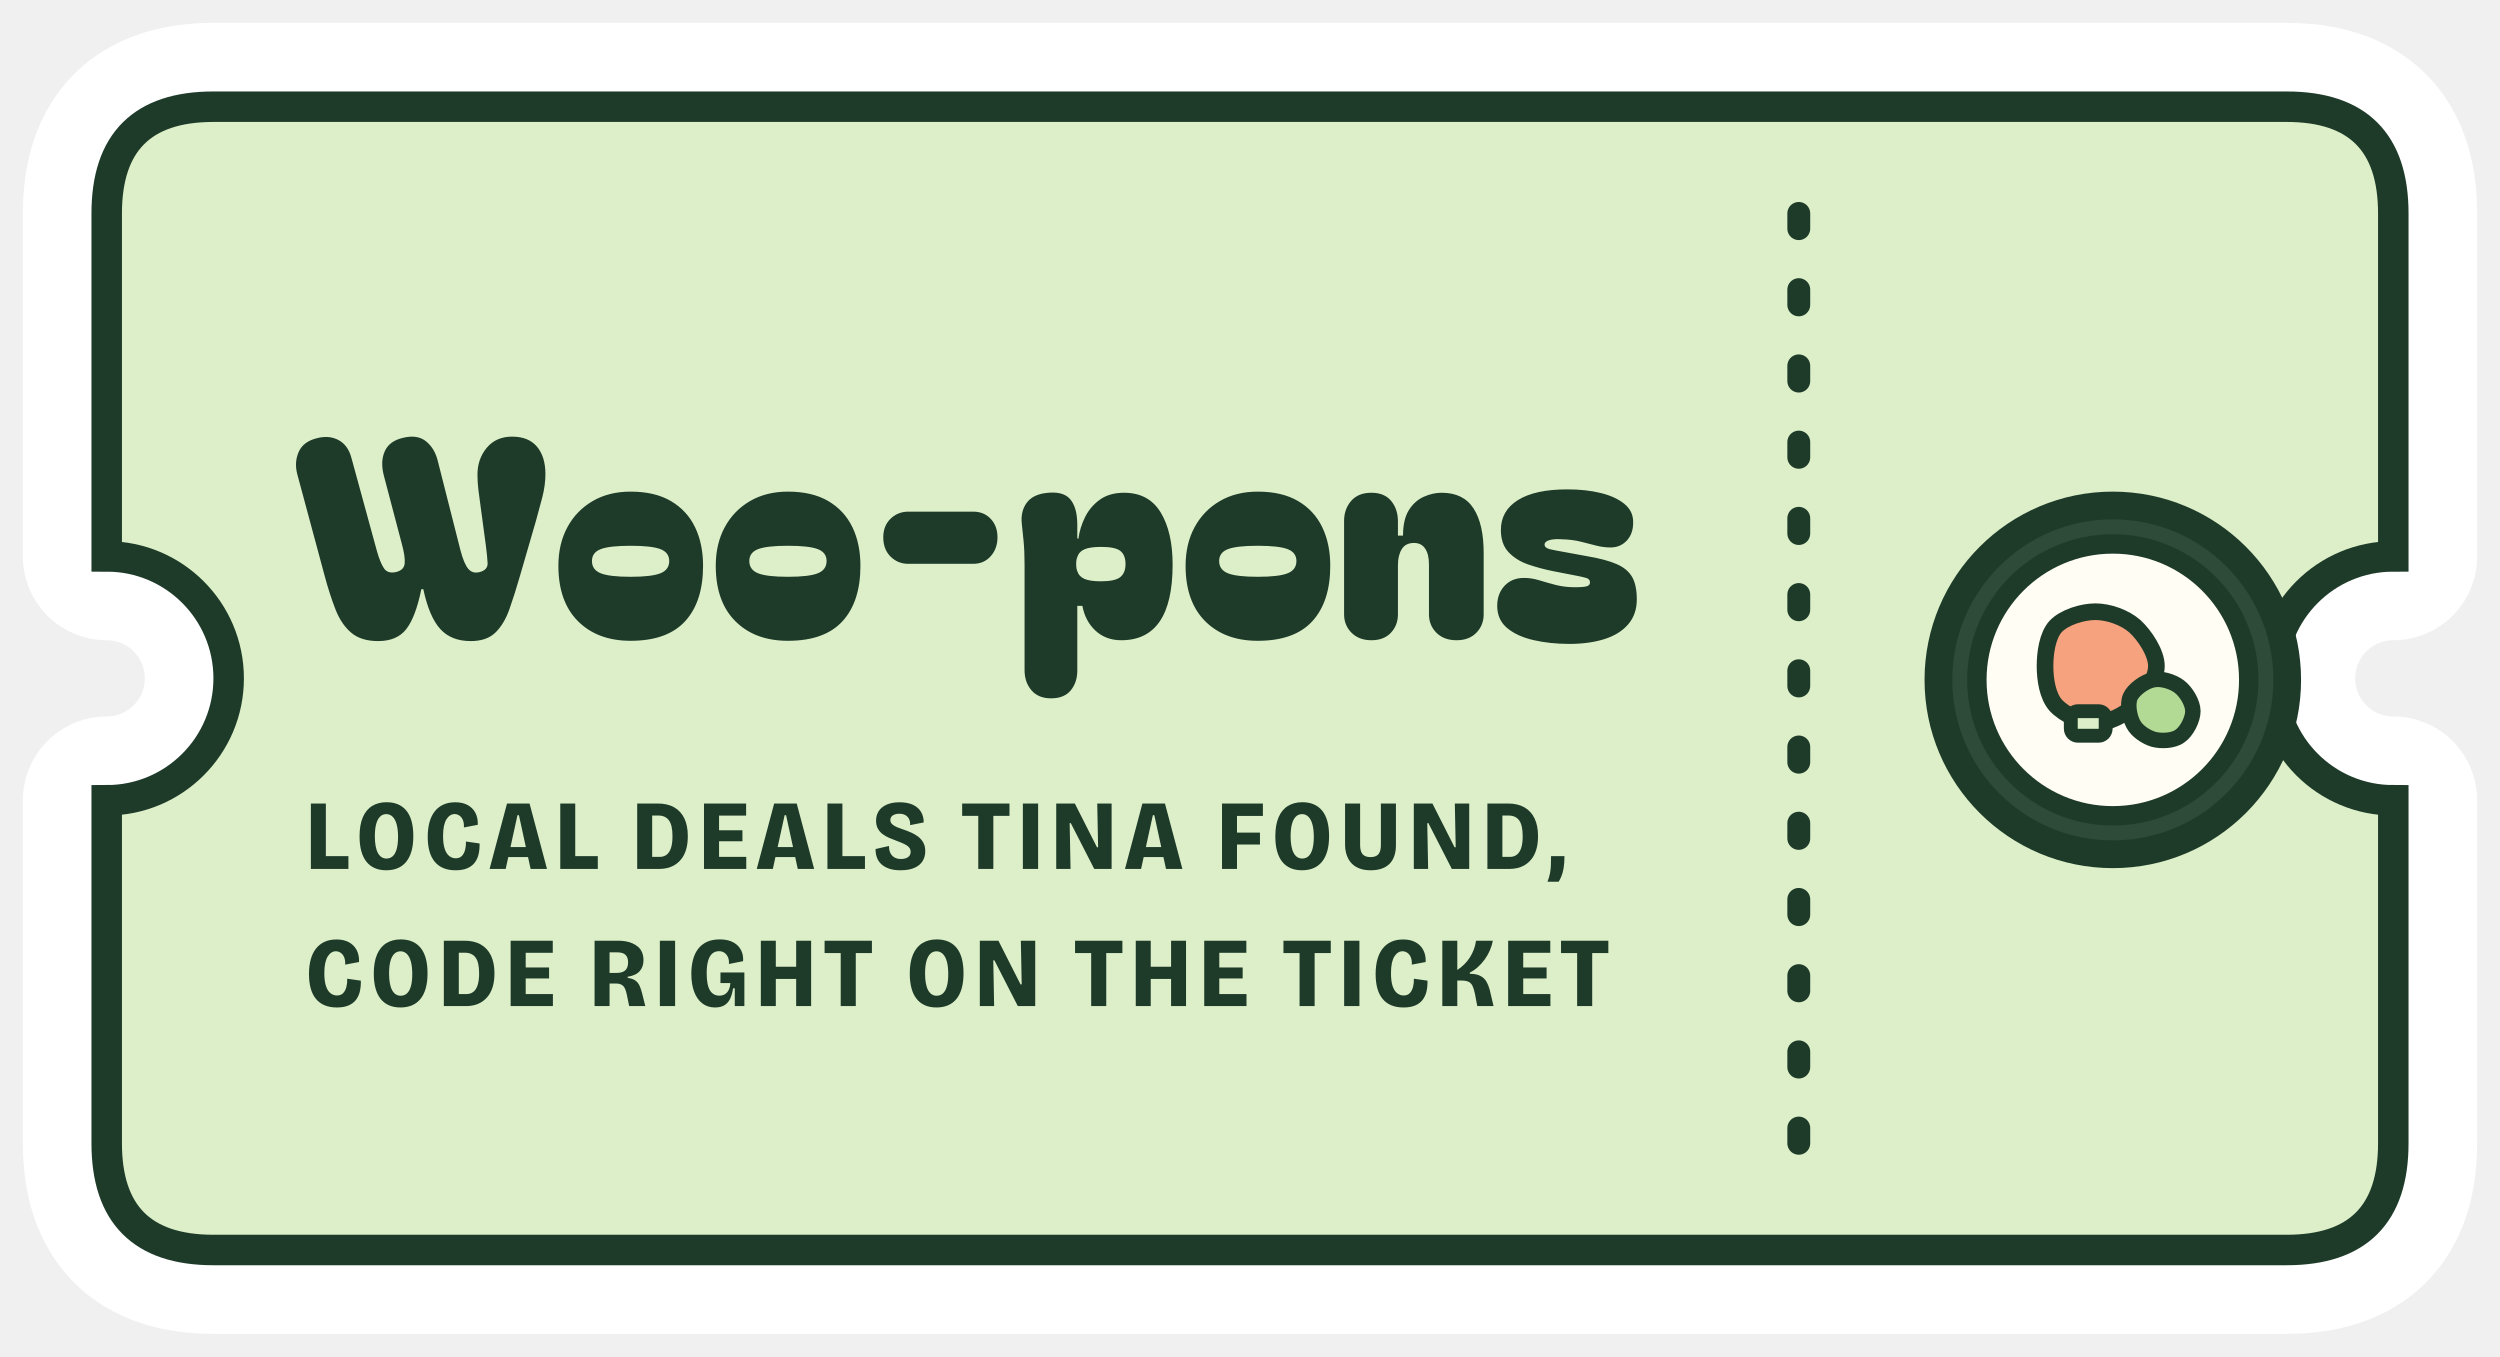
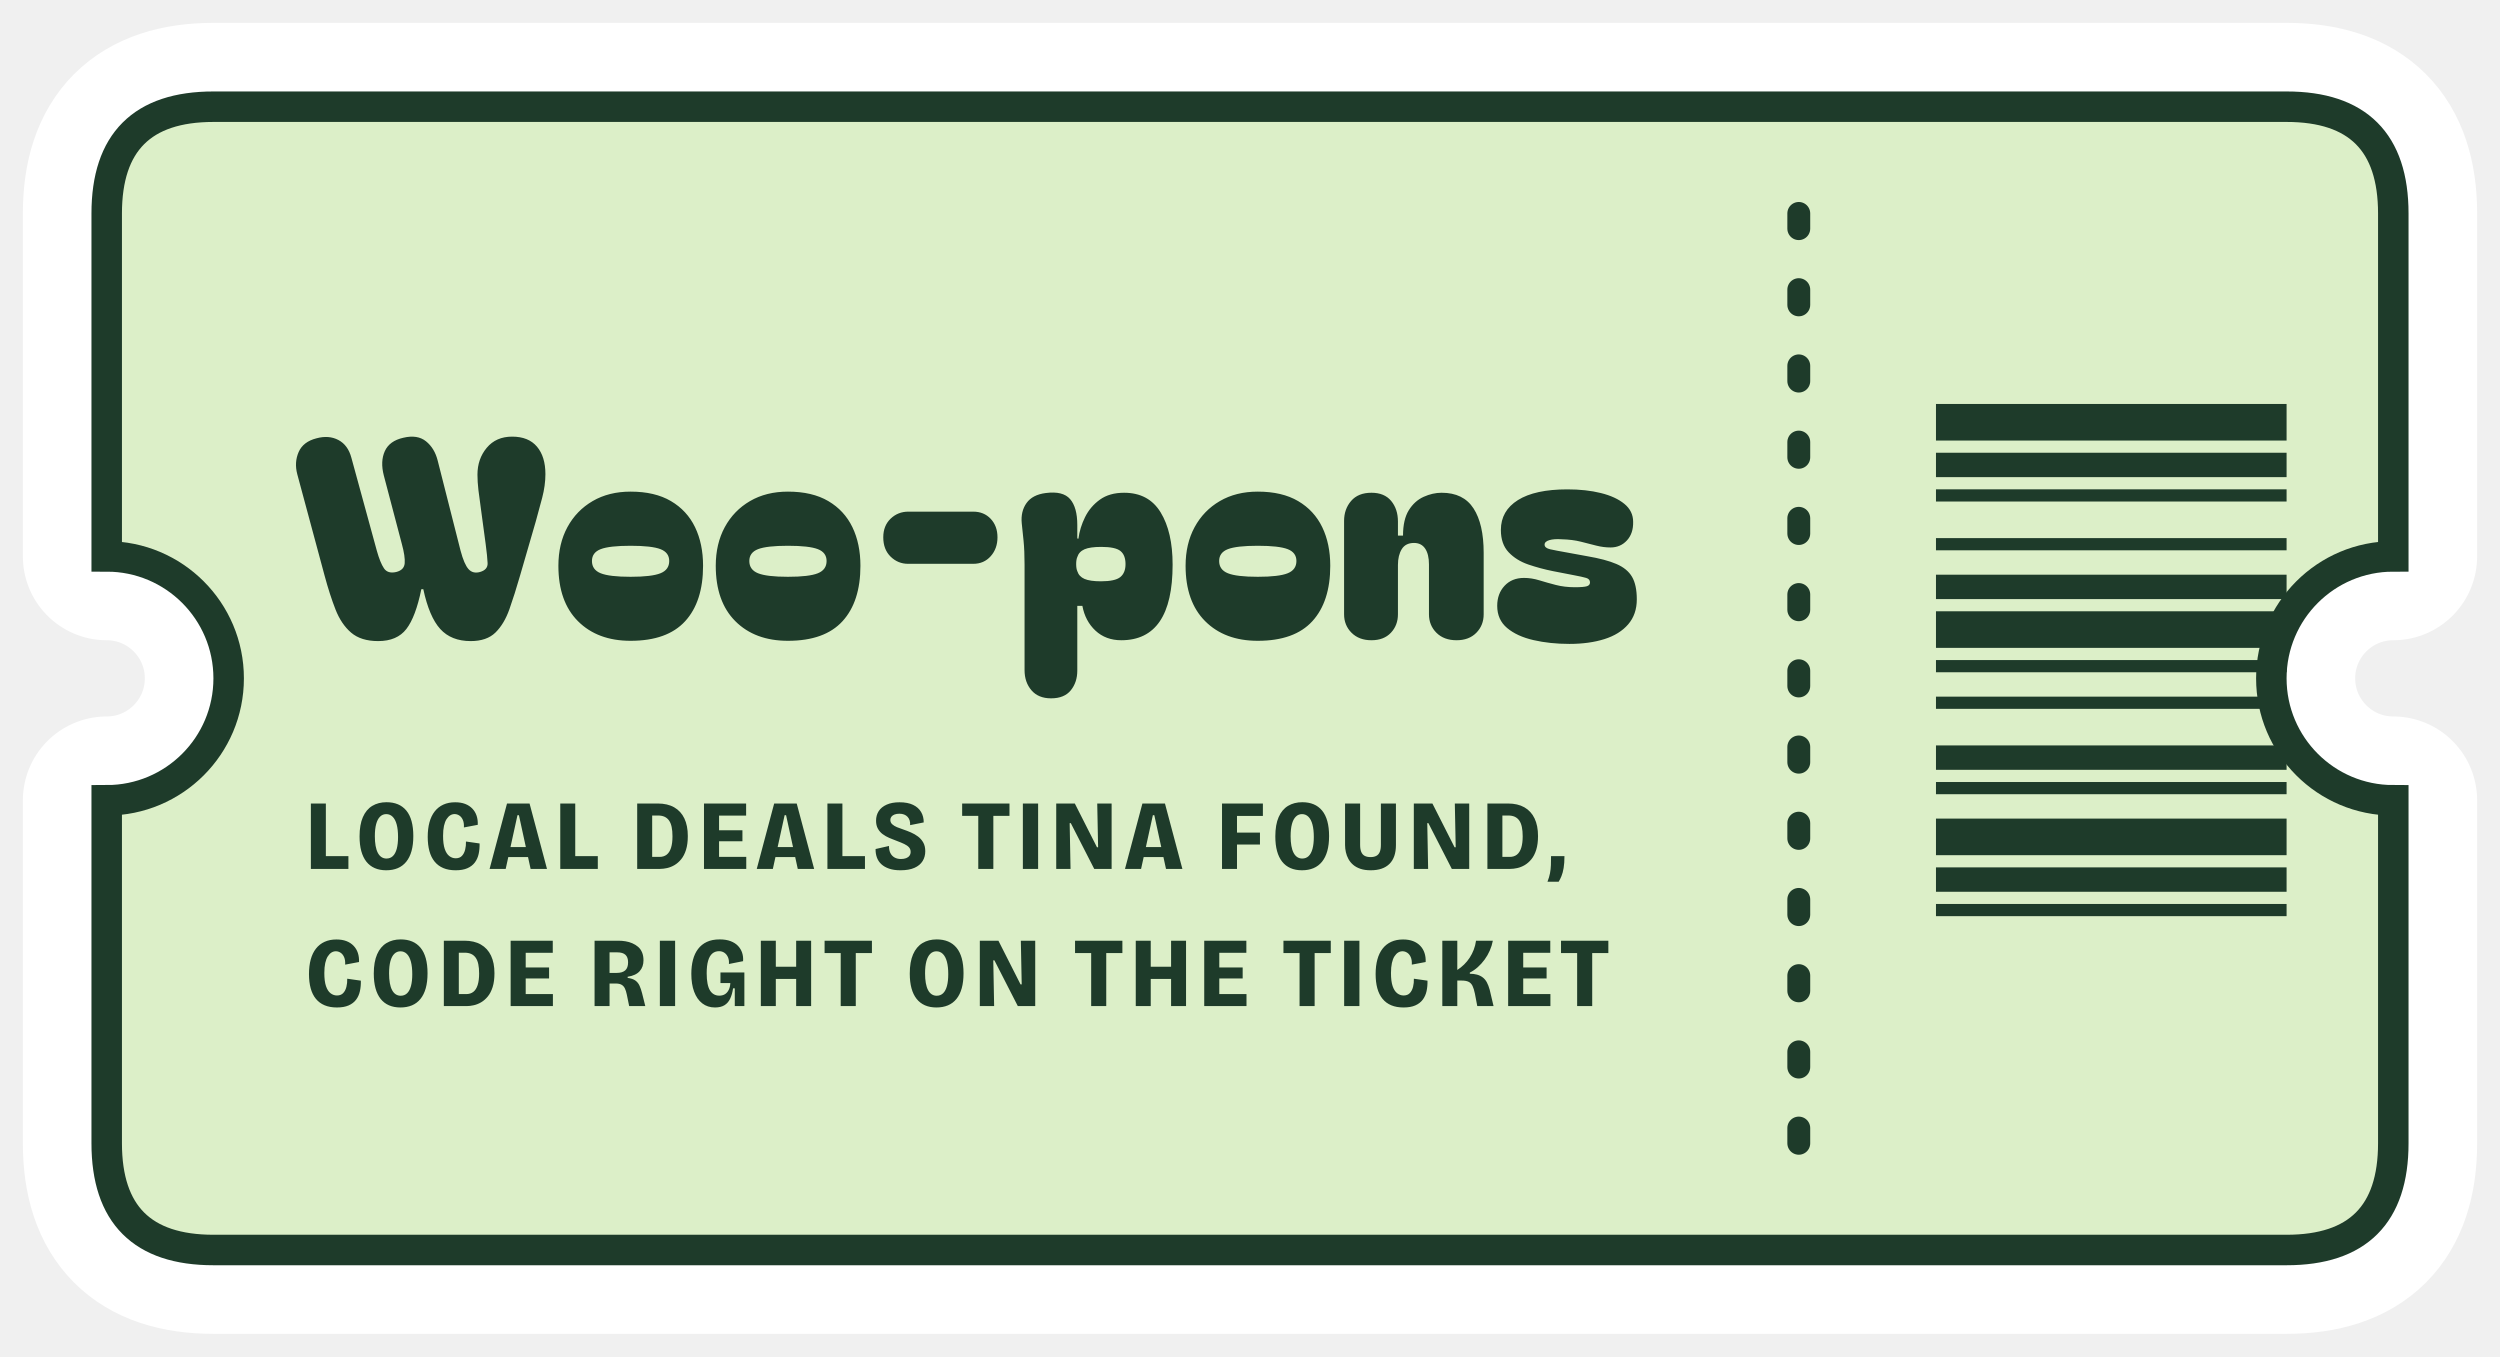
<svg xmlns="http://www.w3.org/2000/svg" viewBox="-14.0 -14.0 328.0 178.0" role="img" aria-label="Woo-pons: local deals Tina found, with the code on the ticket">
  <path d="M14 0 H286 Q300 0 300 14 V59.0 A16 16 0 0 0 300 91.0 V136 Q300 150 286 150 H14 Q0 150 0 136 V91.0 A16 16 0 0 0 0 59.0 V14 Q0 0 14 0Z" fill="#FFFFFF" stroke="#FFFFFF" stroke-width="22" stroke-linejoin="round" />
  <path d="M14 0 H286 Q300 0 300 14 V59.0 A16 16 0 0 0 300 91.0 V136 Q300 150 286 150 H14 Q0 150 0 136 V91.0 A16 16 0 0 0 0 59.0 V14 Q0 0 14 0Z" fill="#DCEFC8" stroke="#1E3B2A" stroke-width="4" />
  <path d="M222 14 V136" stroke="#1E3B2A" stroke-width="3" stroke-dasharray="2 8" stroke-linecap="round" />
  <path fill="#1E3B2A" d="M35.618 70.111Q33.361 70.111 32.066 69.001Q30.771 67.891 30.012 65.948Q29.254 64.006 28.588 61.527L24.999 48.207Q24.592 46.653 25.184 45.303Q25.776 43.952 27.515 43.508Q29.143 43.064 30.401 43.73Q31.659 44.396 32.103 46.061L35.433 58.234Q35.877 59.825 36.376 60.565Q36.876 61.305 37.986 61.046Q39.022 60.787 39.096 59.899Q39.17 59.011 38.726 57.383L36.358 48.392Q35.877 46.542 36.487 45.192Q37.098 43.841 38.911 43.434Q40.761 42.99 41.889 43.897Q43.018 44.803 43.425 46.431L46.422 58.234Q46.903 60.047 47.477 60.676Q48.05 61.305 48.975 61.046Q50.011 60.75 49.974 59.88Q49.937 59.011 49.715 57.346Q49.382 54.756 49.141 53.091Q48.901 51.426 48.771 50.316Q48.642 49.206 48.642 48.281Q48.642 46.209 49.863 44.748Q51.084 43.286 53.193 43.286Q55.339 43.286 56.449 44.599Q57.559 45.913 57.559 48.207Q57.559 49.687 57.133 51.315Q56.708 52.943 56.301 54.386L54.229 61.527Q53.526 63.969 52.841 65.912Q52.157 67.854 51.01 68.983Q49.863 70.111 47.754 70.111Q45.201 70.111 43.758 68.52Q42.315 66.929 41.538 63.303H41.279Q40.539 66.929 39.318 68.52Q38.097 70.111 35.618 70.111ZM68.733 70.074Q64.404 70.074 61.832 67.502Q59.261 64.931 59.261 60.232Q59.261 57.346 60.445 55.163Q61.629 52.98 63.757 51.741Q65.884 50.501 68.733 50.501Q71.915 50.501 74.024 51.741Q76.133 52.98 77.188 55.163Q78.242 57.346 78.242 60.232Q78.242 64.931 75.892 67.502Q73.543 70.074 68.733 70.074ZM63.664 59.603Q63.664 60.75 64.811 61.212Q65.958 61.675 68.733 61.675Q71.508 61.675 72.655 61.212Q73.802 60.75 73.802 59.603Q73.802 58.493 72.655 58.049Q71.508 57.605 68.733 57.605Q65.958 57.605 64.811 58.049Q63.664 58.493 63.664 59.603ZM89.379 70.074Q85.05 70.074 82.478 67.502Q79.907 64.931 79.907 60.232Q79.907 57.346 81.091 55.163Q82.275 52.98 84.403 51.741Q86.53 50.501 89.379 50.501Q92.561 50.501 94.67 51.741Q96.779 52.98 97.834 55.163Q98.888 57.346 98.888 60.232Q98.888 64.931 96.538 67.502Q94.189 70.074 89.379 70.074ZM84.31 59.603Q84.31 60.75 85.457 61.212Q86.604 61.675 89.379 61.675Q92.154 61.675 93.301 61.212Q94.448 60.75 94.448 59.603Q94.448 58.493 93.301 58.049Q92.154 57.605 89.379 57.605Q86.604 57.605 85.457 58.049Q84.31 58.493 84.31 59.603ZM105.141 59.973Q103.809 59.973 102.847 59.029Q101.885 58.086 101.885 56.495Q101.885 54.978 102.847 54.053Q103.809 53.128 105.178 53.128H113.688Q115.094 53.128 115.982 54.072Q116.87 55.015 116.87 56.495Q116.87 57.975 115.982 58.974Q115.094 59.973 113.688 59.973ZM133.113 70.0Q131.078 70.0 129.727 68.742Q128.377 67.484 128.007 65.486H127.341V73.996Q127.341 75.513 126.49 76.567Q125.639 77.622 123.9 77.622Q122.235 77.622 121.328 76.567Q120.422 75.513 120.422 73.922V60.084Q120.422 58.234 120.292 56.957Q120.163 55.681 120.052 54.645Q119.904 53.091 120.681 51.999Q121.458 50.908 123.197 50.686Q125.454 50.39 126.397 51.481Q127.341 52.573 127.341 54.867V56.643L127.489 56.68Q127.674 55.237 128.358 53.85Q129.043 52.462 130.301 51.556Q131.559 50.649 133.483 50.649Q136.702 50.649 138.274 53.221Q139.847 55.792 139.847 60.084Q139.847 70.0 133.113 70.0ZM127.193 60.01Q127.193 60.602 127.341 60.935Q127.563 61.638 128.284 61.953Q129.006 62.267 130.449 62.267Q132.299 62.267 132.983 61.712Q133.668 61.157 133.668 60.01Q133.668 58.826 133.002 58.29Q132.336 57.753 130.486 57.753Q129.006 57.753 128.284 58.068Q127.563 58.382 127.341 59.085Q127.193 59.418 127.193 60.01ZM151.021 70.074Q146.692 70.074 144.12 67.502Q141.549 64.931 141.549 60.232Q141.549 57.346 142.733 55.163Q143.917 52.98 146.044 51.741Q148.172 50.501 151.021 50.501Q154.203 50.501 156.312 51.741Q158.421 52.98 159.475 55.163Q160.53 57.346 160.53 60.232Q160.53 64.931 158.18 67.502Q155.831 70.074 151.021 70.074ZM145.952 59.603Q145.952 60.75 147.099 61.212Q148.246 61.675 151.021 61.675Q153.796 61.675 154.943 61.212Q156.09 60.75 156.09 59.603Q156.09 58.493 154.943 58.049Q153.796 57.605 151.021 57.605Q148.246 57.605 147.099 58.049Q145.952 58.493 145.952 59.603ZM165.932 70.0Q164.304 70.0 163.323 69.019Q162.343 68.039 162.343 66.596V54.349Q162.343 52.795 163.268 51.722Q164.193 50.649 165.932 50.649Q167.634 50.649 168.522 51.722Q169.41 52.795 169.41 54.423V56.273H170.076Q170.076 54.164 170.834 52.943Q171.593 51.722 172.777 51.186Q173.961 50.649 175.145 50.649Q177.994 50.649 179.326 52.703Q180.658 54.756 180.658 58.53V66.596Q180.658 68.039 179.696 69.019Q178.734 70.0 177.106 70.0Q175.441 70.0 174.46 69.019Q173.48 68.039 173.48 66.596V60.047Q173.48 58.715 172.98 57.975Q172.481 57.235 171.519 57.235Q170.409 57.235 169.909 58.049Q169.41 58.863 169.41 60.121V66.596Q169.41 68.039 168.485 69.019Q167.56 70.0 165.932 70.0ZM191.906 70.481Q189.353 70.481 187.188 69.981Q185.024 69.482 183.729 68.391Q182.434 67.299 182.434 65.486Q182.434 63.895 183.396 62.859Q184.358 61.823 185.949 61.823Q186.948 61.823 187.965 62.138Q188.983 62.452 190.13 62.748Q191.277 63.044 192.609 63.044Q193.793 63.044 194.2 62.914Q194.607 62.785 194.607 62.415Q194.607 61.971 194.107 61.823Q193.608 61.675 192.424 61.453L189.76 60.935Q188.095 60.602 186.522 60.066Q184.95 59.529 183.932 58.456Q182.915 57.383 182.915 55.533Q182.915 53.017 185.153 51.611Q187.392 50.205 191.647 50.205Q194.089 50.205 196.031 50.686Q197.974 51.167 199.121 52.111Q200.268 53.054 200.268 54.46Q200.305 55.977 199.454 56.902Q198.603 57.827 197.308 57.827Q196.383 57.827 195.439 57.587Q194.496 57.346 193.404 57.069Q192.313 56.791 190.907 56.754Q189.908 56.68 189.279 56.865Q188.65 57.05 188.65 57.457Q188.65 57.901 189.39 58.067Q190.13 58.234 191.61 58.493L194.237 58.974Q196.642 59.381 198.066 59.992Q199.491 60.602 200.12 61.675Q200.749 62.748 200.749 64.635Q200.749 66.596 199.62 67.91Q198.492 69.223 196.494 69.852Q194.496 70.481 191.906 70.481Z" />
  <path fill="#1E3B2A" d="M26.787 100.0V91.42H28.752V100.0ZM27.167 100.0V98.326H31.711V100.0ZM36.671 100.181Q35.821 100.181 35.166 99.896Q34.512 99.611 34.068 99.048Q33.625 98.486 33.399 97.657Q33.174 96.828 33.174 95.737Q33.174 94.201 33.61 93.207Q34.045 92.212 34.843 91.731Q35.641 91.25 36.714 91.25Q37.548 91.25 38.201 91.522Q38.853 91.795 39.31 92.347Q39.766 92.9 39.997 93.737Q40.227 94.575 40.227 95.692Q40.227 96.819 39.991 97.66Q39.754 98.501 39.297 99.063Q38.84 99.625 38.18 99.903Q37.52 100.181 36.671 100.181ZM36.701 98.641Q37.207 98.641 37.544 98.318Q37.881 97.996 38.053 97.363Q38.224 96.729 38.224 95.81Q38.224 94.844 38.047 94.18Q37.871 93.515 37.52 93.163Q37.169 92.811 36.674 92.811Q36.202 92.811 35.864 93.144Q35.526 93.476 35.353 94.117Q35.18 94.757 35.18 95.713Q35.18 96.42 35.278 96.973Q35.376 97.526 35.574 97.9Q35.773 98.273 36.06 98.457Q36.347 98.641 36.701 98.641ZM45.778 100.181Q44.859 100.181 44.169 99.894Q43.48 99.607 43.021 99.042Q42.561 98.478 42.339 97.661Q42.117 96.844 42.117 95.804Q42.117 94.722 42.347 93.882Q42.576 93.042 43.036 92.456Q43.496 91.87 44.168 91.565Q44.839 91.259 45.716 91.259Q46.471 91.259 47.029 91.474Q47.587 91.688 47.97 92.088Q48.353 92.488 48.532 93.03Q48.71 93.572 48.682 94.217L46.865 94.56Q46.897 93.96 46.724 93.571Q46.551 93.181 46.259 92.994Q45.967 92.806 45.643 92.806Q45.342 92.806 45.076 92.967Q44.811 93.128 44.591 93.467Q44.371 93.806 44.251 94.349Q44.131 94.892 44.131 95.661Q44.131 96.74 44.348 97.379Q44.566 98.019 44.946 98.313Q45.327 98.607 45.789 98.607Q46.311 98.607 46.606 98.292Q46.902 97.978 47.027 97.474Q47.153 96.971 47.135 96.408L48.922 96.662Q48.94 97.401 48.799 98.041Q48.658 98.681 48.297 99.161Q47.935 99.641 47.32 99.911Q46.705 100.181 45.778 100.181ZM50.235 100.0 52.52 91.42H55.478L57.764 100.0H55.615L54.083 92.956H53.891L52.347 100.0ZM51.823 98.448V97.139H56.37V98.448ZM59.507 100.0V91.42H61.472V100.0ZM59.887 100.0V98.326H64.432V100.0ZM70.555 100.0V98.425H72.529Q73.095 98.425 73.471 98.131Q73.847 97.836 74.039 97.234Q74.23 96.633 74.23 95.726Q74.23 95.012 74.121 94.495Q74.011 93.978 73.775 93.647Q73.539 93.315 73.183 93.155Q72.826 92.995 72.34 92.995H70.555V91.42H72.299Q73.577 91.42 74.456 91.922Q75.335 92.424 75.788 93.377Q76.241 94.331 76.241 95.684Q76.241 96.751 76.004 97.499Q75.768 98.248 75.37 98.734Q74.972 99.221 74.498 99.498Q74.025 99.776 73.526 99.888Q73.026 100.0 72.592 100.0ZM69.6 100.0V91.42H71.565V100.0ZM78.364 100.0V91.42H80.341V100.0ZM79.737 100.0V98.425H83.909V100.0ZM79.737 96.375V94.93H83.407V96.375ZM79.737 93.005V91.42H83.891V93.005ZM85.287 100.0 87.571 91.42H90.529L92.815 100.0H90.667L89.134 92.956H88.942L87.398 100.0ZM86.874 98.448V97.139H91.422V98.448ZM94.558 100.0V91.42H96.523V100.0ZM94.939 100.0V98.326H99.483V100.0ZM104.143 100.181Q103.271 100.181 102.647 99.965Q102.023 99.749 101.624 99.375Q101.225 99.002 101.044 98.491Q100.863 97.98 100.877 97.391L102.636 96.992Q102.628 97.515 102.808 97.898Q102.989 98.281 103.344 98.491Q103.699 98.701 104.205 98.701Q104.597 98.701 104.88 98.593Q105.162 98.485 105.319 98.275Q105.476 98.065 105.476 97.771Q105.476 97.409 105.259 97.168Q105.042 96.926 104.645 96.736Q104.248 96.546 103.701 96.343Q103.193 96.158 102.697 95.946Q102.201 95.734 101.806 95.439Q101.412 95.144 101.175 94.715Q100.939 94.287 100.939 93.679Q100.939 92.96 101.287 92.419Q101.635 91.879 102.33 91.569Q103.025 91.259 104.013 91.259Q105.094 91.259 105.797 91.598Q106.5 91.936 106.85 92.538Q107.199 93.139 107.191 93.903L105.409 94.258Q105.431 93.91 105.343 93.637Q105.256 93.365 105.071 93.166Q104.887 92.968 104.619 92.864Q104.351 92.76 104 92.76Q103.632 92.76 103.367 92.861Q103.101 92.962 102.956 93.146Q102.812 93.33 102.812 93.572Q102.812 93.912 103.053 94.138Q103.295 94.363 103.681 94.525Q104.066 94.686 104.506 94.827Q105.001 94.994 105.511 95.215Q106.021 95.435 106.445 95.754Q106.87 96.074 107.133 96.542Q107.396 97.01 107.396 97.685Q107.396 98.403 107.049 98.97Q106.701 99.537 105.98 99.859Q105.26 100.181 104.143 100.181ZM114.349 100.0V91.42H116.326V100.0ZM112.234 93.044V91.42H118.444V93.044ZM120.2 100.0V91.42H122.201V100.0ZM124.577 100.0V91.42H127.016L129.922 97.157H130.071L129.957 91.42H131.844V100.0H129.562L126.489 93.997H126.34L126.454 100.0ZM133.599 100.0 135.884 91.42H138.842L141.128 100.0H138.979L137.447 92.956H137.255L135.71 100.0ZM135.187 98.448V97.139H139.734V98.448ZM146.329 100.0V91.42H148.294V100.0ZM147.251 96.804V95.236H151.307V96.804ZM147.251 93.051V91.42H151.69V93.051ZM156.82 100.181Q155.969 100.181 155.315 99.896Q154.66 99.611 154.217 99.048Q153.773 98.486 153.547 97.657Q153.322 96.828 153.322 95.737Q153.322 94.201 153.758 93.207Q154.194 92.212 154.992 91.731Q155.79 91.25 156.862 91.25Q157.697 91.25 158.349 91.522Q159.001 91.795 159.458 92.347Q159.915 92.9 160.145 93.737Q160.376 94.575 160.376 95.692Q160.376 96.819 160.139 97.66Q159.903 98.501 159.445 99.063Q158.988 99.625 158.328 99.903Q157.668 100.181 156.82 100.181ZM156.849 98.641Q157.355 98.641 157.692 98.318Q158.03 97.996 158.201 97.363Q158.372 96.729 158.372 95.81Q158.372 94.844 158.195 94.18Q158.019 93.515 157.668 93.163Q157.317 92.811 156.822 92.811Q156.35 92.811 156.012 93.144Q155.674 93.476 155.501 94.117Q155.328 94.757 155.328 95.713Q155.328 96.42 155.426 96.973Q155.524 97.526 155.723 97.9Q155.921 98.273 156.208 98.457Q156.495 98.641 156.849 98.641ZM165.839 100.181Q165.059 100.181 164.488 99.987Q163.917 99.793 163.532 99.461Q163.147 99.129 162.914 98.703Q162.682 98.277 162.577 97.804Q162.472 97.331 162.472 96.871V91.42H164.448V96.85Q164.448 97.421 164.598 97.776Q164.748 98.132 165.053 98.291Q165.357 98.45 165.819 98.45Q166.269 98.45 166.572 98.291Q166.876 98.133 167.024 97.777Q167.173 97.421 167.173 96.85V91.42H169.147V96.871Q169.147 98.496 168.302 99.338Q167.458 100.181 165.839 100.181ZM171.493 100.0V91.42H173.932L176.838 97.157H176.987L176.873 91.42H178.761V100.0H176.478L173.405 93.997H173.257L173.37 100.0ZM182.102 100.0V98.425H184.075Q184.642 98.425 185.018 98.131Q185.394 97.836 185.585 97.234Q185.777 96.633 185.777 95.726Q185.777 95.012 185.667 94.495Q185.558 93.978 185.322 93.647Q185.086 93.315 184.729 93.155Q184.373 92.995 183.887 92.995H182.102V91.42H183.846Q185.123 91.42 186.003 91.922Q186.882 92.424 187.335 93.377Q187.788 94.331 187.788 95.684Q187.788 96.751 187.551 97.499Q187.315 98.248 186.917 98.734Q186.519 99.221 186.045 99.498Q185.572 99.776 185.072 99.888Q184.573 100.0 184.139 100.0ZM181.147 100.0V91.42H183.112V100.0ZM189.029 101.684Q189.263 101.083 189.36 100.567Q189.458 100.051 189.477 99.507Q189.497 98.963 189.497 98.323H191.257Q191.257 99.238 191.149 99.876Q191.042 100.514 190.863 100.949Q190.684 101.384 190.494 101.684ZM30.199 118.181Q29.28 118.181 28.591 117.894Q27.901 117.607 27.442 117.042Q26.982 116.478 26.76 115.661Q26.538 114.844 26.538 113.804Q26.538 112.722 26.768 111.882Q26.997 111.042 27.457 110.456Q27.918 109.87 28.589 109.565Q29.26 109.259 30.137 109.259Q30.892 109.259 31.45 109.474Q32.008 109.688 32.391 110.088Q32.775 110.488 32.953 111.03Q33.131 111.572 33.103 112.217L31.286 112.56Q31.318 111.96 31.145 111.571Q30.972 111.181 30.68 110.994Q30.388 110.806 30.064 110.806Q29.763 110.806 29.498 110.967Q29.232 111.128 29.012 111.467Q28.792 111.806 28.672 112.349Q28.552 112.892 28.552 113.661Q28.552 114.74 28.769 115.379Q28.987 116.019 29.367 116.313Q29.748 116.607 30.21 116.607Q30.732 116.607 31.027 116.292Q31.323 115.978 31.448 115.474Q31.574 114.971 31.556 114.408L33.343 114.662Q33.361 115.401 33.22 116.041Q33.08 116.681 32.718 117.161Q32.356 117.641 31.741 117.911Q31.126 118.181 30.199 118.181ZM38.537 118.181Q37.687 118.181 37.032 117.896Q36.378 117.611 35.934 117.048Q35.491 116.486 35.265 115.657Q35.04 114.828 35.04 113.737Q35.04 112.201 35.476 111.207Q35.911 110.212 36.709 109.731Q37.507 109.25 38.58 109.25Q39.414 109.25 40.067 109.522Q40.719 109.795 41.176 110.347Q41.632 110.9 41.863 111.737Q42.093 112.575 42.093 113.692Q42.093 114.819 41.857 115.66Q41.62 116.501 41.163 117.063Q40.706 117.625 40.046 117.903Q39.386 118.181 38.537 118.181ZM38.567 116.641Q39.073 116.641 39.41 116.318Q39.747 115.996 39.919 115.363Q40.09 114.729 40.09 113.81Q40.09 112.844 39.913 112.18Q39.737 111.515 39.386 111.163Q39.035 110.811 38.54 110.811Q38.068 110.811 37.73 111.144Q37.392 111.476 37.219 112.117Q37.046 112.757 37.046 113.713Q37.046 114.42 37.144 114.973Q37.242 115.526 37.441 115.9Q37.639 116.273 37.926 116.457Q38.213 116.641 38.567 116.641ZM45.186 118.0V116.425H47.16Q47.727 116.425 48.103 116.131Q48.479 115.836 48.67 115.234Q48.861 114.633 48.861 113.726Q48.861 113.012 48.752 112.495Q48.643 111.978 48.407 111.647Q48.171 111.315 47.814 111.155Q47.458 110.995 46.972 110.995H45.186V109.42H46.931Q48.208 109.42 49.087 109.922Q49.966 110.424 50.42 111.377Q50.873 112.331 50.873 113.684Q50.873 114.751 50.636 115.499Q50.399 116.248 50.001 116.734Q49.604 117.221 49.13 117.498Q48.657 117.776 48.157 117.888Q47.658 118.0 47.223 118.0ZM44.232 118.0V109.42H46.196V118.0ZM52.996 118.0V109.42H54.972V118.0ZM54.369 118.0V116.425H58.541V118.0ZM54.369 114.375V112.93H58.039V114.375ZM54.369 111.005V109.42H58.523V111.005ZM64.008 118.0V109.42H67.114Q67.593 109.42 68.061 109.496Q68.529 109.571 68.958 109.756Q69.387 109.942 69.718 110.225Q70.049 110.508 70.237 110.95Q70.425 111.391 70.425 111.989Q70.425 112.414 70.304 112.767Q70.184 113.121 69.934 113.406Q69.685 113.692 69.292 113.878Q68.9 114.064 68.348 114.151V114.3Q69.005 114.387 69.364 114.648Q69.723 114.91 69.911 115.333Q70.1 115.755 70.239 116.302L70.662 118.0H68.547L68.235 116.477Q68.139 116.001 67.985 115.684Q67.832 115.366 67.565 115.209Q67.298 115.051 66.863 115.04H65.973V118.0ZM65.973 113.645H66.924Q67.652 113.645 68.029 113.314Q68.405 112.984 68.405 112.25Q68.405 111.593 68.057 111.27Q67.709 110.948 66.978 110.948H65.973ZM72.574 118.0V109.42H74.575V118.0ZM79.804 118.181Q78.834 118.181 78.135 117.639Q77.435 117.098 77.069 116.107Q76.702 115.117 76.702 113.76Q76.702 112.759 76.918 111.93Q77.134 111.101 77.587 110.504Q78.04 109.906 78.739 109.577Q79.437 109.249 80.428 109.249Q81.253 109.249 81.853 109.478Q82.453 109.708 82.829 110.104Q83.205 110.501 83.371 111.013Q83.537 111.526 83.491 112.107L81.635 112.476Q81.676 111.977 81.515 111.599Q81.353 111.221 81.049 111.008Q80.746 110.796 80.345 110.796Q79.813 110.796 79.451 111.107Q79.088 111.419 78.902 112.062Q78.717 112.706 78.717 113.688Q78.717 114.476 78.827 115.038Q78.936 115.601 79.152 115.947Q79.369 116.293 79.679 116.461Q79.988 116.629 80.366 116.629Q80.798 116.629 81.103 116.445Q81.408 116.261 81.601 115.887Q81.795 115.513 81.819 114.975H80.524V113.585H83.661V115.101V118.0H82.404L82.402 115.668H82.179Q82.065 116.457 81.797 117.026Q81.529 117.595 81.045 117.888Q80.561 118.181 79.804 118.181ZM90.456 118.0V109.42H92.42V118.0ZM85.822 118.0V109.42H87.787V118.0ZM86.988 114.439V112.835H91.27V114.439ZM96.301 118.0V109.42H98.278V118.0ZM94.186 111.044V109.42H100.396V111.044ZM108.859 118.181Q108.008 118.181 107.354 117.896Q106.7 117.611 106.256 117.048Q105.812 116.486 105.587 115.657Q105.361 114.828 105.361 113.737Q105.361 112.201 105.797 111.207Q106.233 110.212 107.031 109.731Q107.829 109.25 108.902 109.25Q109.736 109.25 110.388 109.522Q111.041 109.795 111.498 110.347Q111.954 110.9 112.185 111.737Q112.415 112.575 112.415 113.692Q112.415 114.819 112.179 115.66Q111.942 116.501 111.485 117.063Q111.028 117.625 110.368 117.903Q109.708 118.181 108.859 118.181ZM108.889 116.641Q109.395 116.641 109.732 116.318Q110.069 115.996 110.24 115.363Q110.411 114.729 110.411 113.81Q110.411 112.844 110.235 112.18Q110.058 111.515 109.707 111.163Q109.356 110.811 108.862 110.811Q108.39 110.811 108.052 111.144Q107.714 111.476 107.541 112.117Q107.368 112.757 107.368 113.713Q107.368 114.42 107.466 114.973Q107.564 115.526 107.762 115.9Q107.961 116.273 108.248 116.457Q108.535 116.641 108.889 116.641ZM114.553 118.0V109.42H116.992L119.898 115.157H120.048L119.934 109.42H121.821V118.0H119.538L116.466 111.997H116.317L116.43 118.0ZM129.162 118.0V109.42H131.139V118.0ZM127.046 111.044V109.42H133.257V111.044ZM139.646 118.0V109.42H141.609V118.0ZM135.012 118.0V109.42H136.977V118.0ZM136.177 114.439V112.835H140.46V114.439ZM143.995 118.0V109.42H145.971V118.0ZM145.368 118.0V116.425H149.54V118.0ZM145.368 114.375V112.93H149.038V114.375ZM145.368 111.005V109.42H149.522V111.005ZM156.503 118.0V109.42H158.48V118.0ZM154.388 111.044V109.42H160.598V111.044ZM162.353 118.0V109.42H164.355V118.0ZM170.143 118.181Q169.223 118.181 168.534 117.894Q167.845 117.607 167.386 117.042Q166.926 116.478 166.704 115.661Q166.482 114.844 166.482 113.804Q166.482 112.722 166.712 111.882Q166.941 111.042 167.401 110.456Q167.861 109.87 168.533 109.565Q169.204 109.259 170.081 109.259Q170.836 109.259 171.394 109.474Q171.952 109.688 172.335 110.088Q172.718 110.488 172.896 111.03Q173.075 111.572 173.047 112.217L171.23 112.56Q171.262 111.96 171.089 111.571Q170.916 111.181 170.624 110.994Q170.332 110.806 170.008 110.806Q169.707 110.806 169.441 110.967Q169.176 111.128 168.956 111.467Q168.735 111.806 168.616 112.349Q168.496 112.892 168.496 113.661Q168.496 114.74 168.713 115.379Q168.93 116.019 169.311 116.313Q169.692 116.607 170.154 116.607Q170.676 116.607 170.971 116.292Q171.267 115.978 171.392 115.474Q171.518 114.971 171.5 114.408L173.286 114.662Q173.305 115.401 173.164 116.041Q173.023 116.681 172.661 117.161Q172.3 117.641 171.685 117.911Q171.07 118.181 170.143 118.181ZM175.232 118.0V109.42H177.197V113.258Q177.676 112.95 178.087 112.549Q178.498 112.148 178.818 111.658Q179.139 111.167 179.356 110.602Q179.573 110.036 179.655 109.42H181.862Q181.735 110.088 181.457 110.722Q181.179 111.356 180.776 111.904Q180.373 112.452 179.885 112.89Q179.398 113.327 178.84 113.603V113.754Q179.355 113.755 179.778 113.87Q180.201 113.984 180.53 114.233Q180.859 114.483 181.075 114.884Q181.29 115.286 181.449 115.859L181.953 118.0H179.819L179.508 116.37Q179.375 115.715 179.191 115.342Q179.006 114.97 178.675 114.81Q178.344 114.65 177.773 114.65H177.197V118.0ZM183.87 118.0V109.42H185.847V118.0ZM185.243 118.0V116.425H189.415V118.0ZM185.243 114.375V112.93H188.913V114.375ZM185.243 111.005V109.42H189.397V111.005ZM192.921 118.0V109.42H194.897V118.0ZM190.805 111.044V109.42H197.015V111.044Z" />
-   <g transform="translate(232 44) scale(.52)">
-     <circle cx="60" cy="60" r="44" fill="#2E4A38" stroke="#1E3B2A" stroke-width="7" />
-     <circle cx="60" cy="60" r="34.3" fill="#FFFDF4" stroke="#1E3B2A" stroke-width="4.9" />
-     <path d="M71.0 56.5 C71.0 59.8 68.1 64.0 65.6 66.4 C63.0 68.8 58.9 70.9 55.6 70.9 C52.3 70.9 47.8 68.8 45.6 66.4 C43.5 64.0 42.9 59.8 42.9 56.5 C42.9 53.2 43.5 48.8 45.6 46.5 C47.8 44.2 52.3 42.8 55.6 42.8 C58.9 42.8 63.0 44.2 65.6 46.5 C68.1 48.8 71.0 53.2 71.0 56.5Z" fill="#F6A27E" stroke="#1E3B2A" stroke-width="4.2" stroke-linejoin="round" />
-     <path d="M80.2 67.9 C80.2 70.0 78.6 73.1 76.9 74.2 C75.3 75.4 72.2 75.5 70.3 75.0 C68.3 74.4 66.1 72.9 65.2 71.2 C64.2 69.4 63.6 66.2 64.4 64.3 C65.2 62.5 68.0 60.4 70.1 60.0 C72.1 59.5 75.1 60.4 76.8 61.7 C78.5 63.0 80.2 65.8 80.2 67.9Z" fill="#B3DA94" stroke="#1E3B2A" stroke-width="3.9" stroke-linejoin="round" />
-     <rect x="49.4" y="67.9" width="8.8" height="6.2" rx="1.8" fill="#DCEFC8" stroke="#1E3B2A" stroke-width="3.5" />
-   </g>
+   <rect x="240" y="39.0" width="46" height="4.8" fill="#1E3B2A" />
+   <rect x="240" y="45.4" width="46" height="3.2" fill="#1E3B2A" />
+   <rect x="240" y="50.2" width="46" height="1.6" fill="#1E3B2A" />
+   <rect x="240" y="56.6" width="46" height="1.6" fill="#1E3B2A" />
+   <rect x="240" y="61.4" width="46" height="3.2" fill="#1E3B2A" />
+   <rect x="240" y="66.2" width="46" height="4.8" fill="#1E3B2A" />
+   <rect x="240" y="72.6" width="46" height="1.6" fill="#1E3B2A" />
+   <rect x="240" y="77.4" width="46" height="1.6" fill="#1E3B2A" />
+   <rect x="240" y="83.8" width="46" height="3.2" fill="#1E3B2A" />
+   <rect x="240" y="88.6" width="46" height="1.6" fill="#1E3B2A" />
+   <rect x="240" y="93.4" width="46" height="4.8" fill="#1E3B2A" />
+   <rect x="240" y="99.8" width="46" height="3.2" fill="#1E3B2A" />
+   <rect x="240" y="104.6" width="46" height="1.6" fill="#1E3B2A" />
</svg>
